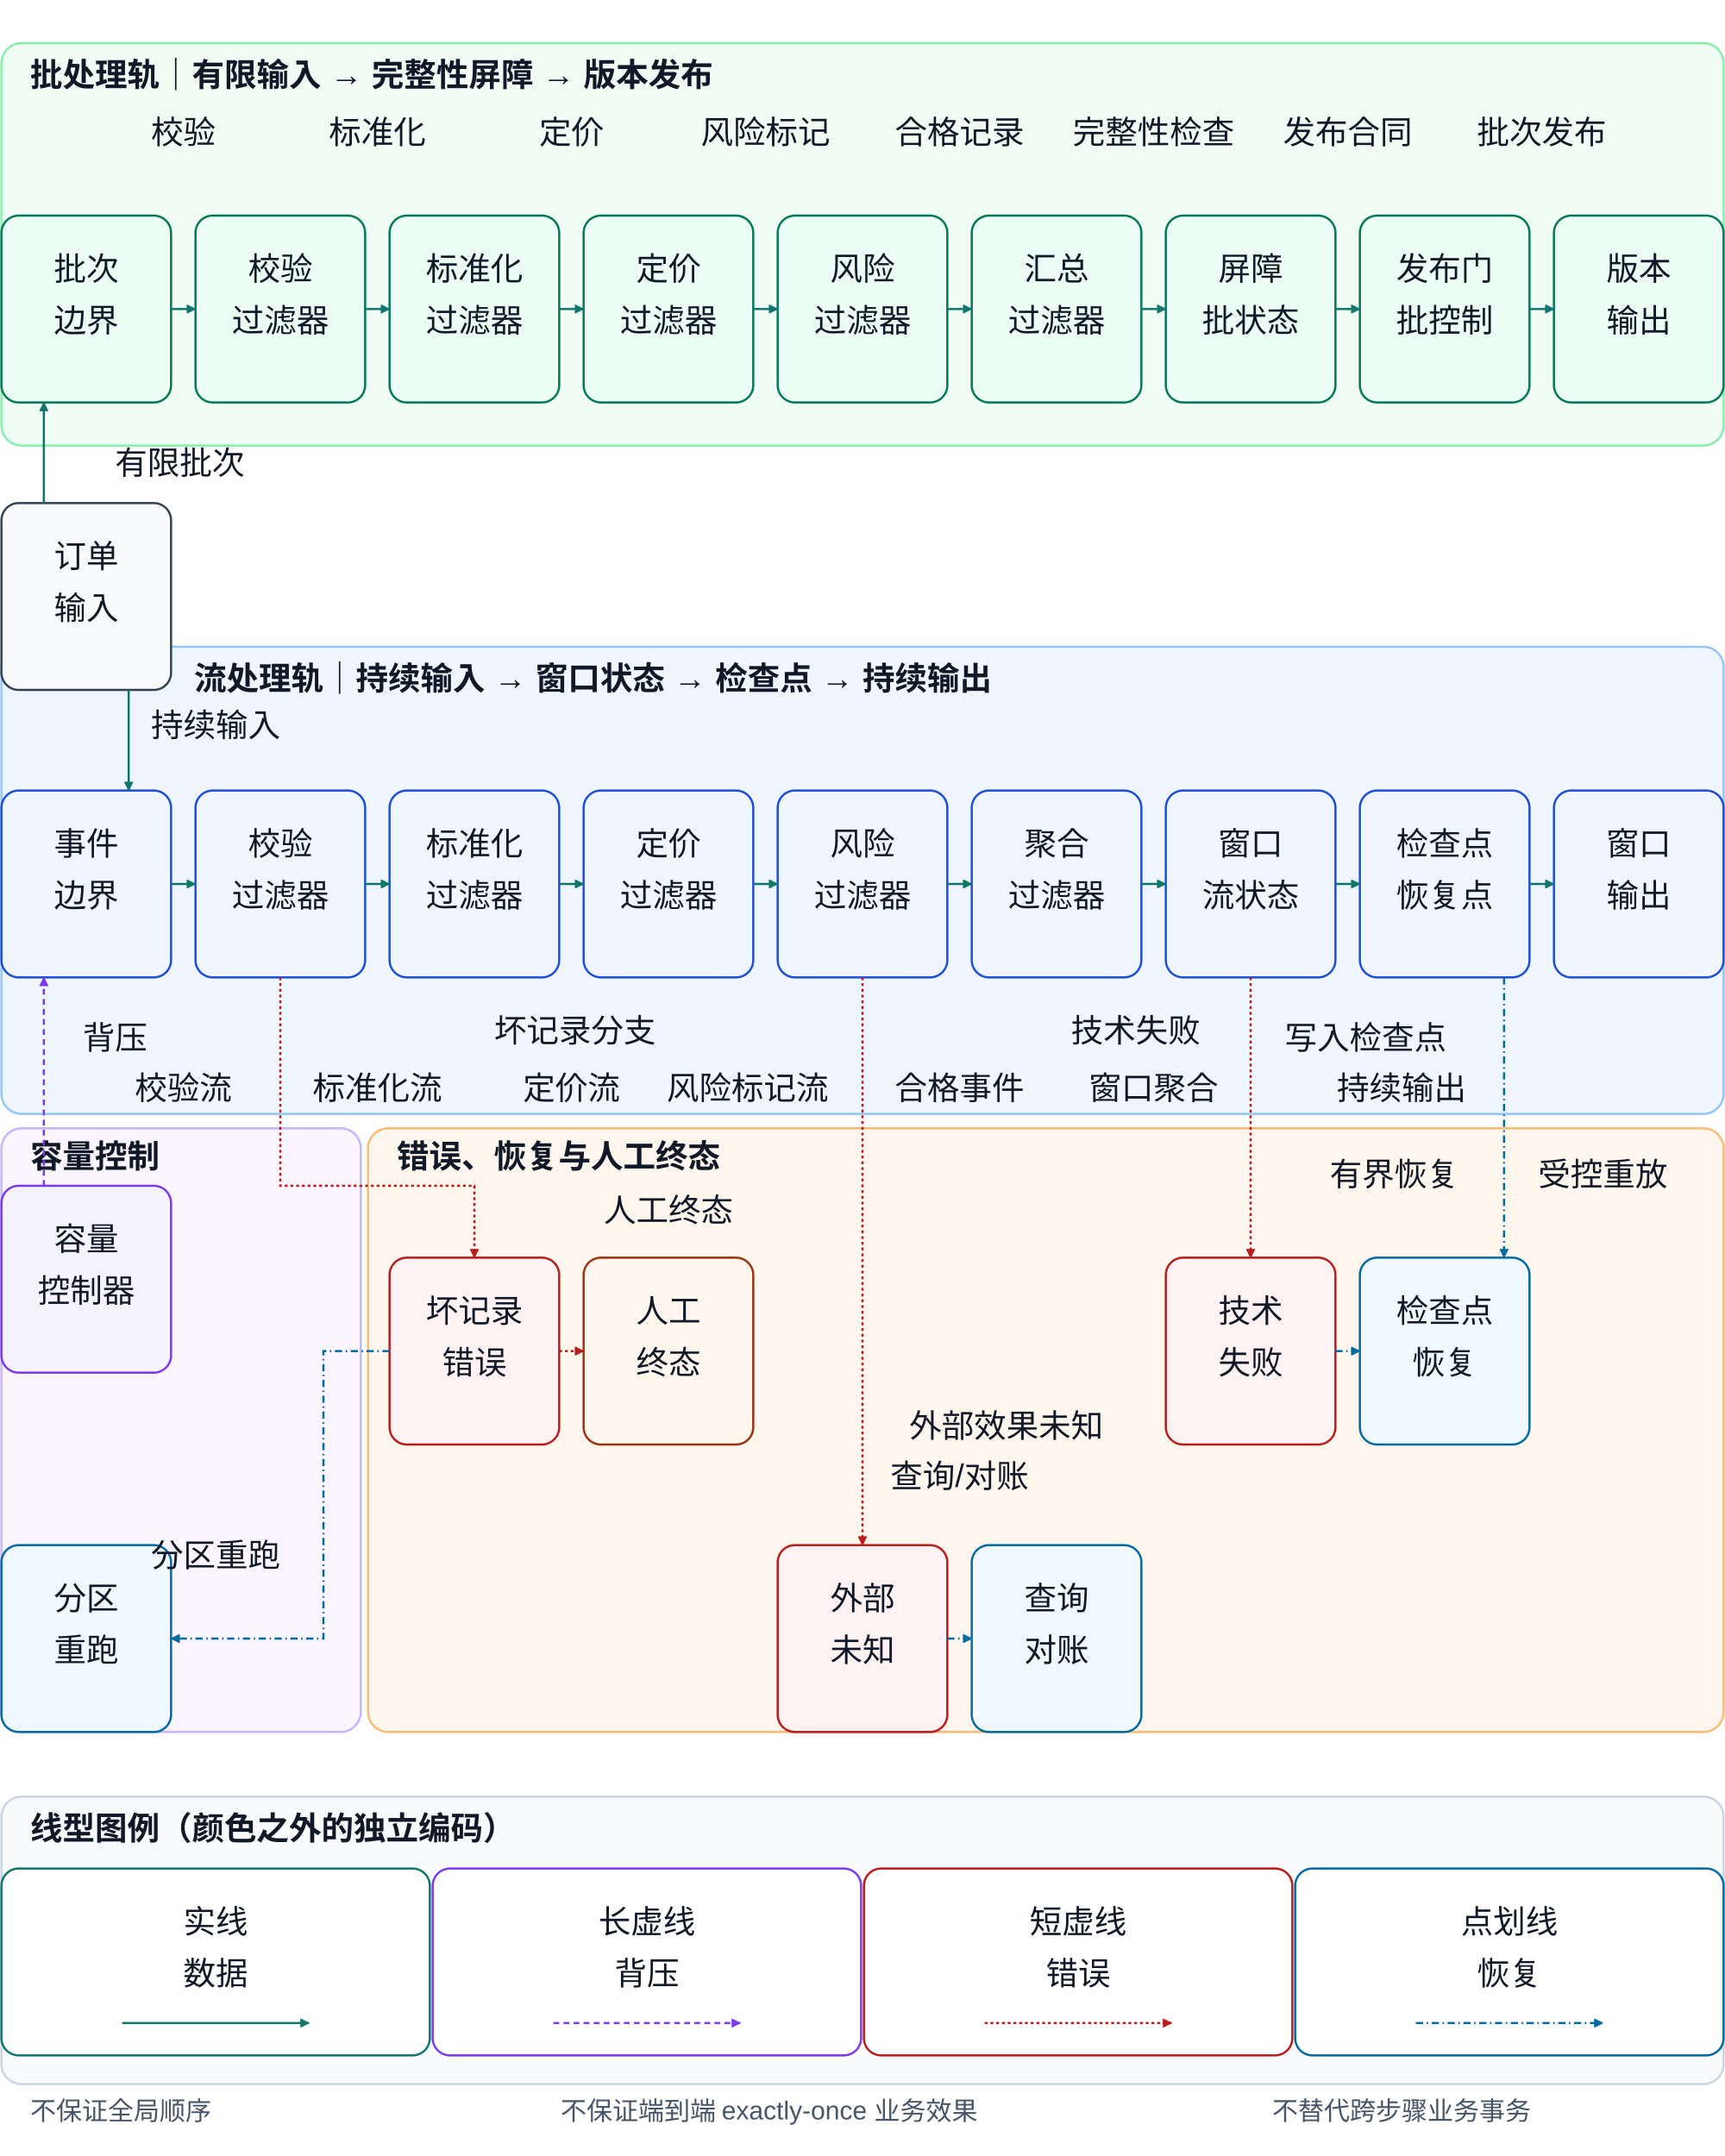
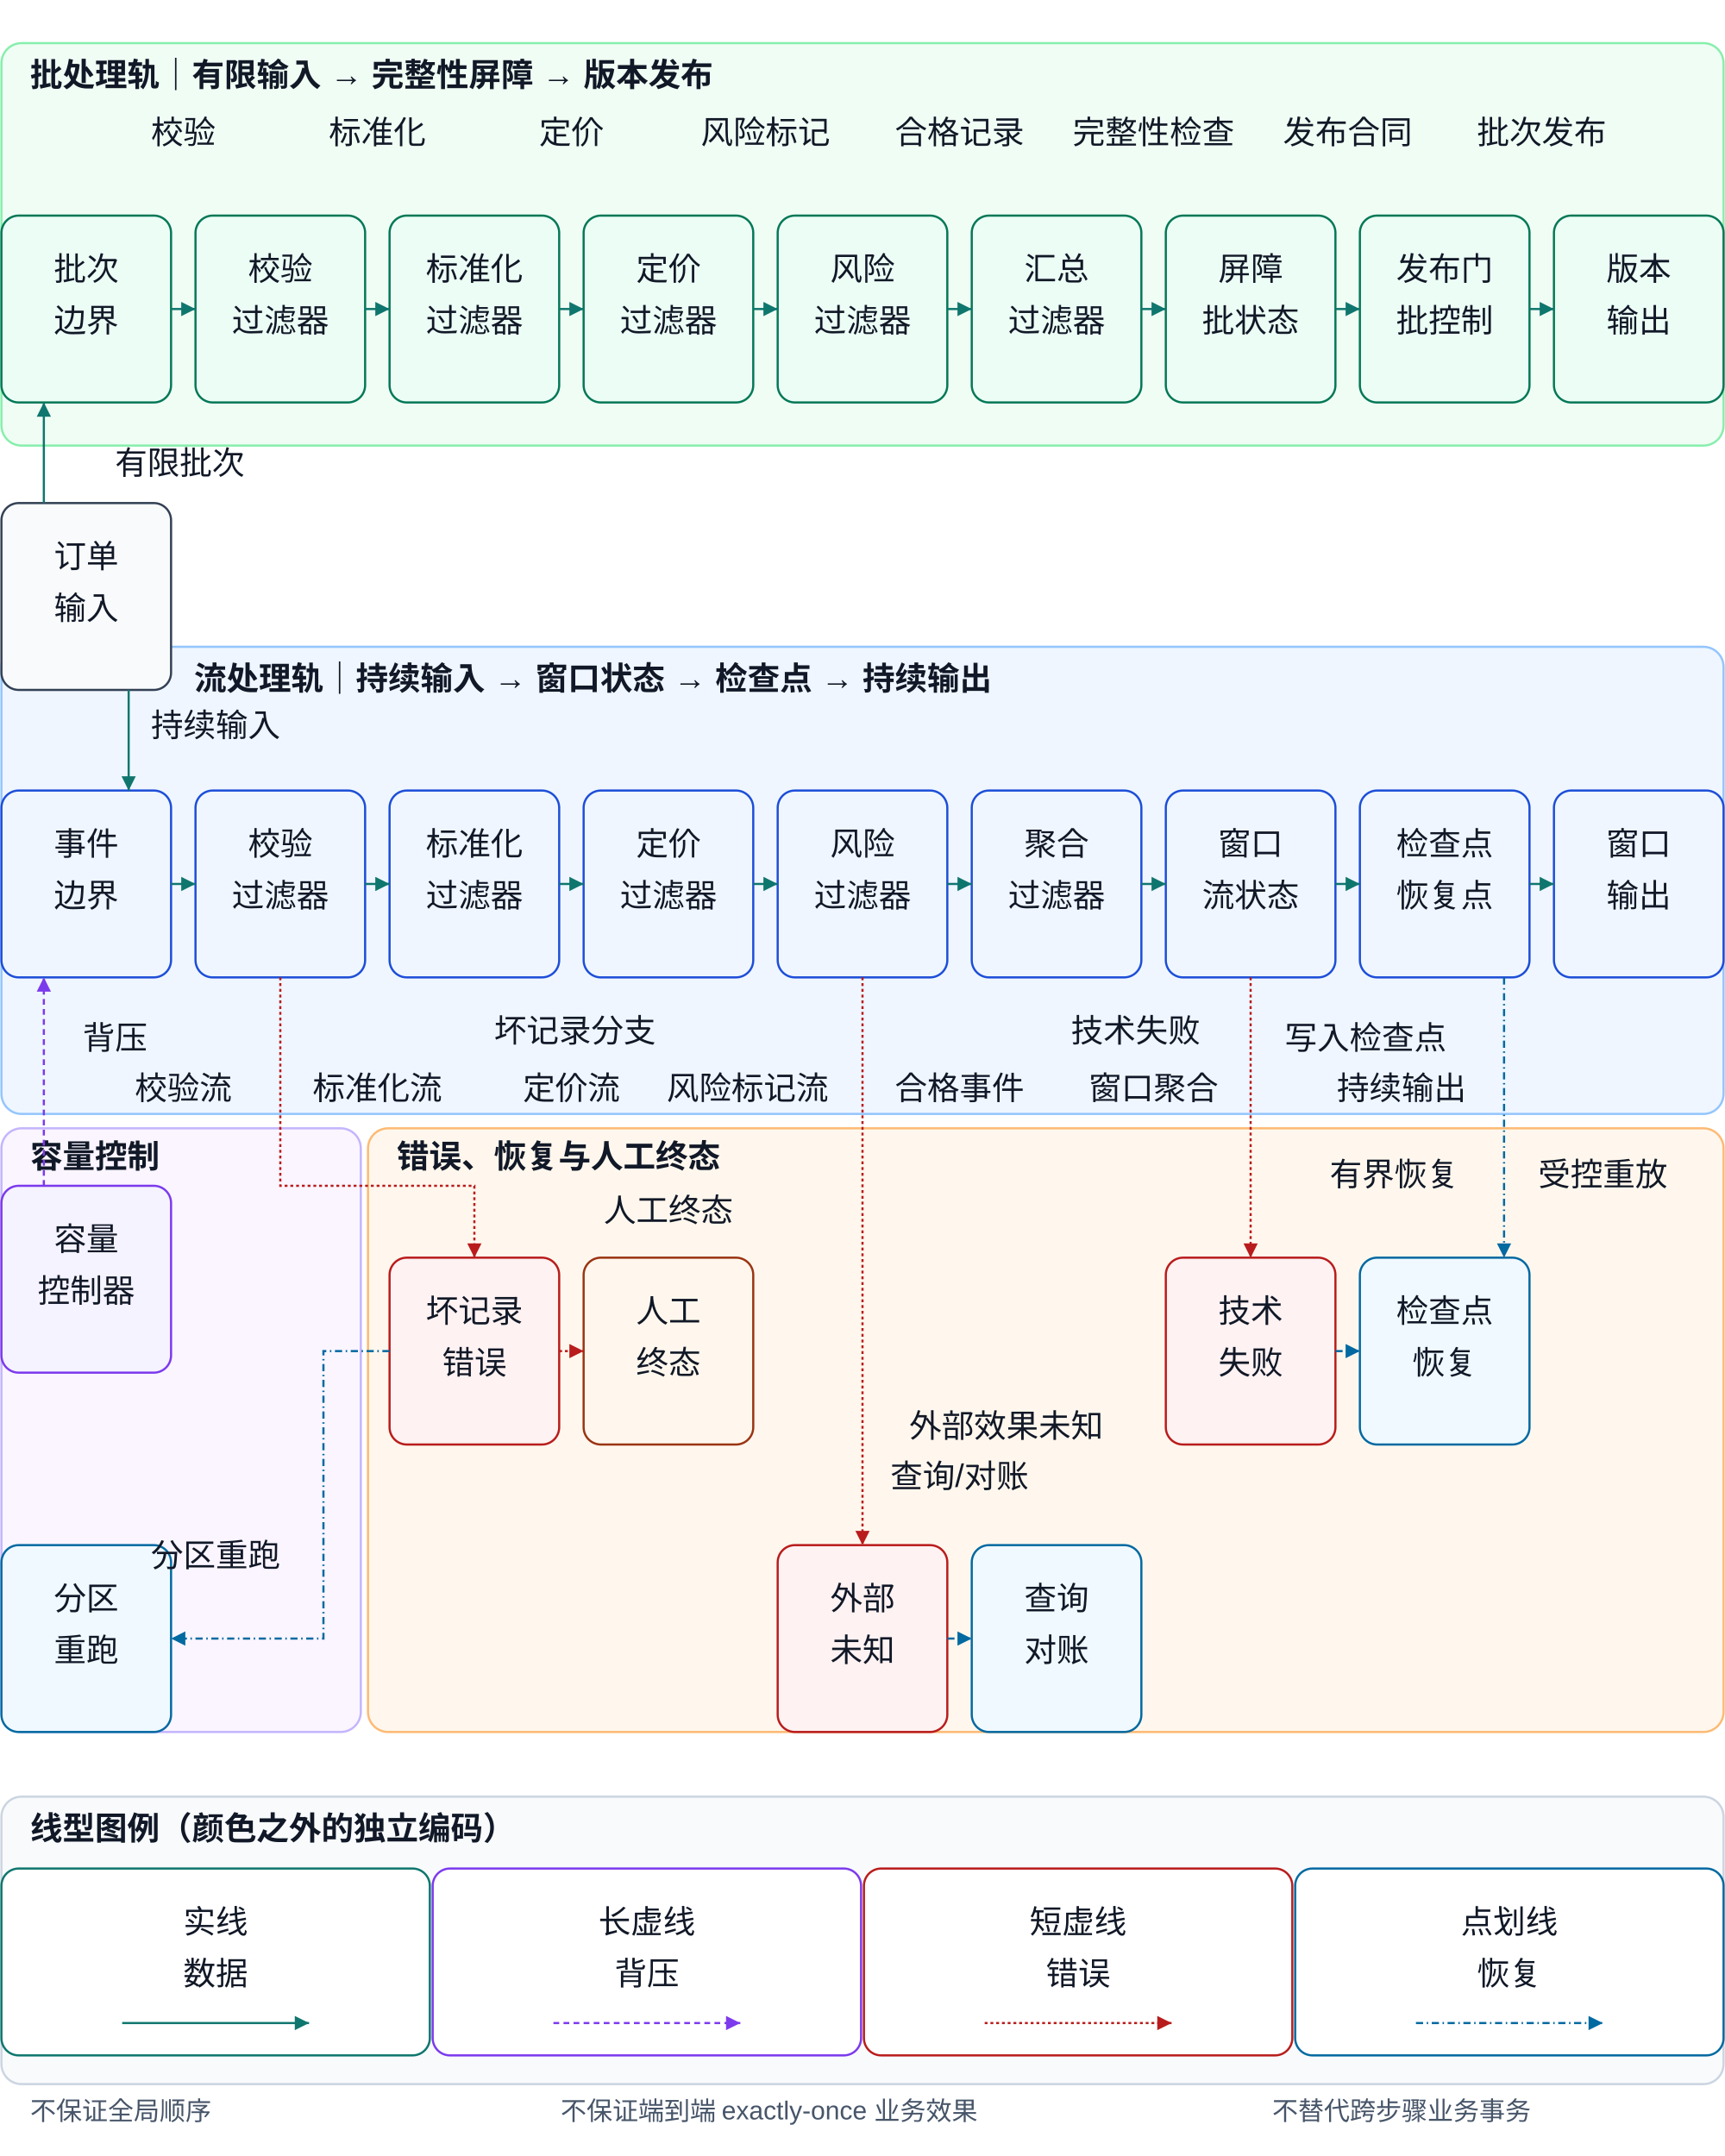
<svg xmlns="http://www.w3.org/2000/svg" viewBox="0 0 2400 3000" role="img" aria-labelledby="sty09-title sty09-desc">
  <style>
.diagram { font-family:Arial; }
.region-shape,.legend-card,.diagram .node-shape { stroke-width:3; }
.node-text,.edge-label { fill:#111827; font-size:45px; text-anchor:middle; }
.region-title { fill:#111827; font-size:45px; font-weight:700; }
.region-note { fill:#475569; font-size:36px; font-weight:400; text-anchor:start; }
.edge-layer &gt; .edge { fill:none; stroke-width:3; }
.role-data-flow { stroke:#0F766E; stroke-dasharray:none; marker-end:url(#arrow-data-flow); }
.role-backpressure { stroke:#7C3AED; stroke-dasharray:8 6; marker-end:url(#arrow-backpressure); }
.role-error { stroke:#B91C1C; stroke-dasharray:4 4; marker-end:url(#arrow-error); }
.role-recovery { stroke:#0369A1; stroke-dasharray:10 5 2 5; marker-end:url(#arrow-recovery); }
.marker-data-flow .marker-shape { fill:#0F766E; stroke:#0F766E; }
.marker-backpressure .marker-shape { fill:#7C3AED; stroke:#7C3AED; }
.marker-error .marker-shape { fill:#B91C1C; stroke:#B91C1C; }
.marker-recovery .marker-shape { fill:#0369A1; stroke:#0369A1; }
</style>
  <defs>
-     <marker id="arrow-data-flow" class="marker marker-data-flow" viewBox="0 0 12 12" refX="12" refY="6" markerWidth="12" markerHeight="12" markerUnits="userSpaceOnUse" orient="auto">
-       <path class="marker-shape" d="M 0 0 L 12 6 L 0 12 z" stroke-width="1" />
-     </marker>
-     <marker id="arrow-backpressure" class="marker marker-backpressure" viewBox="0 0 12 12" refX="12" refY="6" markerWidth="12" markerHeight="12" markerUnits="userSpaceOnUse" orient="auto">
-       <path class="marker-shape" d="M 0 0 L 12 6 L 0 12 z" stroke-width="1" />
-     </marker>
-     <marker id="arrow-error" class="marker marker-error" viewBox="0 0 12 12" refX="12" refY="6" markerWidth="12" markerHeight="12" markerUnits="userSpaceOnUse" orient="auto">
-       <path class="marker-shape" d="M 0 0 L 12 6 L 0 12 z" stroke-width="1" />
-     </marker>
-     <marker id="arrow-recovery" class="marker marker-recovery" viewBox="0 0 12 12" refX="12" refY="6" markerWidth="12" markerHeight="12" markerUnits="userSpaceOnUse" orient="auto">
-       <path class="marker-shape" d="M 0 0 L 12 6 L 0 12 z" stroke-width="1" />
+     <marker id="arrow-data-flow" class="marker marker-data-flow" viewBox="-1.5 -2.427 19.854 19.854" refX="18.354" refY="7.5" markerWidth="19.854" markerHeight="19.854" markerUnits="userSpaceOnUse" orient="auto" preserveAspectRatio="none" overflow="visible">
+       <path class="marker-shape" d="M 0 0 L 15 7.5 L 0 15 z" stroke-width="3" stroke-linejoin="miter" stroke-miterlimit="4" />
+     </marker>
+     <marker id="arrow-backpressure" class="marker marker-backpressure" viewBox="-1.5 -2.427 19.854 19.854" refX="18.354" refY="7.5" markerWidth="19.854" markerHeight="19.854" markerUnits="userSpaceOnUse" orient="auto" preserveAspectRatio="none" overflow="visible">
+       <path class="marker-shape" d="M 0 0 L 15 7.5 L 0 15 z" stroke-width="3" stroke-linejoin="miter" stroke-miterlimit="4" />
+     </marker>
+     <marker id="arrow-error" class="marker marker-error" viewBox="-1.5 -2.427 19.854 19.854" refX="18.354" refY="7.5" markerWidth="19.854" markerHeight="19.854" markerUnits="userSpaceOnUse" orient="auto" preserveAspectRatio="none" overflow="visible">
+       <path class="marker-shape" d="M 0 0 L 15 7.5 L 0 15 z" stroke-width="3" stroke-linejoin="miter" stroke-miterlimit="4" />
+     </marker>
+     <marker id="arrow-recovery" class="marker marker-recovery" viewBox="-1.5 -2.427 19.854 19.854" refX="18.354" refY="7.5" markerWidth="19.854" markerHeight="19.854" markerUnits="userSpaceOnUse" orient="auto" preserveAspectRatio="none" overflow="visible">
+       <path class="marker-shape" d="M 0 0 L 15 7.5 L 0 15 z" stroke-width="3" stroke-linejoin="miter" stroke-miterlimit="4" />
    </marker>
  </defs>
  <g class="diagram">
    <g class="region-layer">
      <rect x="0" y="0" width="2400" height="3000" fill="#FFFFFF" />
      <rect data-region-id="region-batch" class="region-shape" x="2" y="60" width="2396" height="560" rx="28" ry="28" fill="#F0FDF4" stroke="#86EFAC" />
      <rect data-region-id="region-stream" class="region-shape" x="2" y="900" width="2396" height="650" rx="28" ry="28" fill="#EFF6FF" stroke="#93C5FD" />
      <rect data-region-id="region-capacity" class="region-shape" x="2" y="1570" width="500" height="840" rx="28" ry="28" fill="#FAF5FF" stroke="#C4B5FD" />
      <rect data-region-id="region-failure" class="region-shape" x="512" y="1570" width="1886" height="840" rx="28" ry="28" fill="#FFF7ED" stroke="#FDBA74" />
      <rect data-region-id="region-legend" class="region-shape" x="2" y="2500" width="2396" height="400" rx="28" ry="28" fill="#F8FAFC" stroke="#CBD5E1" />
      <rect data-legend-card-id="legend-card-data-flow" class="legend-card" x="2" y="2600" width="596" height="260" rx="24" ry="24" fill="#FFFFFF" stroke="#0F766E" />
      <rect data-legend-card-id="legend-card-backpressure" class="legend-card" x="602" y="2600" width="596" height="260" rx="24" ry="24" fill="#FFFFFF" stroke="#7C3AED" />
      <rect data-legend-card-id="legend-card-error" class="legend-card" x="1202" y="2600" width="596" height="260" rx="24" ry="24" fill="#FFFFFF" stroke="#B91C1C" />
      <rect data-legend-card-id="legend-card-recovery" class="legend-card" x="1802" y="2600" width="596" height="260" rx="24" ry="24" fill="#FFFFFF" stroke="#0369A1" />
      <text class="region-title" data-region-title-for="region-batch" x="42" y="120">批处理轨｜有限输入 → 完整性屏障 → 版本发布</text>
      <text class="region-title" data-region-title-for="region-stream" x="270" y="960">流处理轨｜持续输入 → 窗口状态 → 检查点 → 持续输出</text>
      <text class="region-title" data-region-title-for="region-capacity" x="42" y="1625">容量控制</text>
      <text class="region-title" data-region-title-for="region-failure" x="552" y="1625">错误、恢复与人工终态</text>
      <text class="region-title" data-region-title-for="region-legend" x="42" y="2560">线型图例（颜色之外的独立编码）</text>
    </g>
    <g class="node-layer">
      <g class="node" data-node-id="node-order-input">
        <rect class="node-shape node-input" x="2" y="700" width="236" height="260" rx="24" ry="24" fill="#F8FAFC" stroke="#334155" />
        <text class="node-text" data-header-for="node-order-input" x="120" y="790">订单</text>
        <text class="node-text" data-type-for="node-order-input" x="120" y="862">输入</text>
      </g>
      <g class="node" data-node-id="node-batch-boundary">
        <rect class="node-shape node-batch" x="2" y="300" width="236" height="260" rx="24" ry="24" fill="#ECFDF5" stroke="#047857" />
        <text class="node-text" data-header-for="node-batch-boundary" x="120" y="390">批次</text>
        <text class="node-text" data-type-for="node-batch-boundary" x="120" y="462">边界</text>
      </g>
      <g class="node" data-node-id="node-batch-validate">
        <rect class="node-shape node-batch" x="272" y="300" width="236" height="260" rx="24" ry="24" fill="#ECFDF5" stroke="#047857" />
        <text class="node-text" data-header-for="node-batch-validate" x="390" y="390">校验</text>
        <text class="node-text" data-type-for="node-batch-validate" x="390" y="462">过滤器</text>
      </g>
      <g class="node" data-node-id="node-batch-normalize">
        <rect class="node-shape node-batch" x="542" y="300" width="236" height="260" rx="24" ry="24" fill="#ECFDF5" stroke="#047857" />
        <text class="node-text" data-header-for="node-batch-normalize" x="660" y="390">标准化</text>
        <text class="node-text" data-type-for="node-batch-normalize" x="660" y="462">过滤器</text>
      </g>
      <g class="node" data-node-id="node-batch-price">
        <rect class="node-shape node-batch" x="812" y="300" width="236" height="260" rx="24" ry="24" fill="#ECFDF5" stroke="#047857" />
        <text class="node-text" data-header-for="node-batch-price" x="930" y="390">定价</text>
        <text class="node-text" data-type-for="node-batch-price" x="930" y="462">过滤器</text>
      </g>
      <g class="node" data-node-id="node-batch-risk">
        <rect class="node-shape node-batch" x="1082" y="300" width="236" height="260" rx="24" ry="24" fill="#ECFDF5" stroke="#047857" />
        <text class="node-text" data-header-for="node-batch-risk" x="1200" y="390">风险</text>
        <text class="node-text" data-type-for="node-batch-risk" x="1200" y="462">过滤器</text>
      </g>
      <g class="node" data-node-id="node-batch-output">
        <rect class="node-shape node-batch" x="1352" y="300" width="236" height="260" rx="24" ry="24" fill="#ECFDF5" stroke="#047857" />
        <text class="node-text" data-header-for="node-batch-output" x="1470" y="390">汇总</text>
        <text class="node-text" data-type-for="node-batch-output" x="1470" y="462">过滤器</text>
      </g>
      <g class="node" data-node-id="node-batch-barrier">
        <rect class="node-shape node-batch" x="1622" y="300" width="236" height="260" rx="24" ry="24" fill="#ECFDF5" stroke="#047857" />
        <text class="node-text" data-header-for="node-batch-barrier" x="1740" y="390">屏障</text>
        <text class="node-text" data-type-for="node-batch-barrier" x="1740" y="462">批状态</text>
      </g>
      <g class="node" data-node-id="node-batch-release">
        <rect class="node-shape node-batch" x="1892" y="300" width="236" height="260" rx="24" ry="24" fill="#ECFDF5" stroke="#047857" />
        <text class="node-text" data-header-for="node-batch-release" x="2010" y="390">发布门</text>
        <text class="node-text" data-type-for="node-batch-release" x="2010" y="462">批控制</text>
      </g>
      <g class="node" data-node-id="node-batch-published-output">
        <rect class="node-shape node-batch" x="2162" y="300" width="236" height="260" rx="24" ry="24" fill="#ECFDF5" stroke="#047857" />
        <text class="node-text" data-header-for="node-batch-published-output" x="2280" y="390">版本</text>
        <text class="node-text" data-type-for="node-batch-published-output" x="2280" y="462">输出</text>
      </g>
      <g class="node" data-node-id="node-stream-boundary">
        <rect class="node-shape node-stream" x="2" y="1100" width="236" height="260" rx="24" ry="24" fill="#EFF6FF" stroke="#1D4ED8" />
        <text class="node-text" data-header-for="node-stream-boundary" x="120" y="1190">事件</text>
        <text class="node-text" data-type-for="node-stream-boundary" x="120" y="1262">边界</text>
      </g>
      <g class="node" data-node-id="node-stream-validate">
        <rect class="node-shape node-stream" x="272" y="1100" width="236" height="260" rx="24" ry="24" fill="#EFF6FF" stroke="#1D4ED8" />
        <text class="node-text" data-header-for="node-stream-validate" x="390" y="1190">校验</text>
        <text class="node-text" data-type-for="node-stream-validate" x="390" y="1262">过滤器</text>
      </g>
      <g class="node" data-node-id="node-stream-normalize">
        <rect class="node-shape node-stream" x="542" y="1100" width="236" height="260" rx="24" ry="24" fill="#EFF6FF" stroke="#1D4ED8" />
        <text class="node-text" data-header-for="node-stream-normalize" x="660" y="1190">标准化</text>
        <text class="node-text" data-type-for="node-stream-normalize" x="660" y="1262">过滤器</text>
      </g>
      <g class="node" data-node-id="node-stream-price">
        <rect class="node-shape node-stream" x="812" y="1100" width="236" height="260" rx="24" ry="24" fill="#EFF6FF" stroke="#1D4ED8" />
        <text class="node-text" data-header-for="node-stream-price" x="930" y="1190">定价</text>
        <text class="node-text" data-type-for="node-stream-price" x="930" y="1262">过滤器</text>
      </g>
      <g class="node" data-node-id="node-stream-risk">
        <rect class="node-shape node-stream" x="1082" y="1100" width="236" height="260" rx="24" ry="24" fill="#EFF6FF" stroke="#1D4ED8" />
        <text class="node-text" data-header-for="node-stream-risk" x="1200" y="1190">风险</text>
        <text class="node-text" data-type-for="node-stream-risk" x="1200" y="1262">过滤器</text>
      </g>
      <g class="node" data-node-id="node-stream-output">
        <rect class="node-shape node-stream" x="1352" y="1100" width="236" height="260" rx="24" ry="24" fill="#EFF6FF" stroke="#1D4ED8" />
        <text class="node-text" data-header-for="node-stream-output" x="1470" y="1190">聚合</text>
        <text class="node-text" data-type-for="node-stream-output" x="1470" y="1262">过滤器</text>
      </g>
      <g class="node" data-node-id="node-stream-window-state">
        <rect class="node-shape node-stream" x="1622" y="1100" width="236" height="260" rx="24" ry="24" fill="#EFF6FF" stroke="#1D4ED8" />
        <text class="node-text" data-header-for="node-stream-window-state" x="1740" y="1190">窗口</text>
        <text class="node-text" data-type-for="node-stream-window-state" x="1740" y="1262">流状态</text>
      </g>
      <g class="node" data-node-id="node-stream-checkpoint">
        <rect class="node-shape node-stream" x="1892" y="1100" width="236" height="260" rx="24" ry="24" fill="#EFF6FF" stroke="#1D4ED8" />
        <text class="node-text" data-header-for="node-stream-checkpoint" x="2010" y="1190">检查点</text>
        <text class="node-text" data-type-for="node-stream-checkpoint" x="2010" y="1262">恢复点</text>
      </g>
      <g class="node" data-node-id="node-stream-continuous-output">
        <rect class="node-shape node-stream" x="2162" y="1100" width="236" height="260" rx="24" ry="24" fill="#EFF6FF" stroke="#1D4ED8" />
        <text class="node-text" data-header-for="node-stream-continuous-output" x="2280" y="1190">窗口</text>
        <text class="node-text" data-type-for="node-stream-continuous-output" x="2280" y="1262">输出</text>
      </g>
      <g class="node" data-node-id="node-backpressure-controller">
        <rect class="node-shape node-capacity" x="2" y="1650" width="236" height="260" rx="24" ry="24" fill="#F5F3FF" stroke="#7C3AED" />
        <text class="node-text" data-header-for="node-backpressure-controller" x="120" y="1740">容量</text>
        <text class="node-text" data-type-for="node-backpressure-controller" x="120" y="1812">控制器</text>
      </g>
      <g class="node" data-node-id="node-bad-record-error">
        <rect class="node-shape node-error" x="542" y="1750" width="236" height="260" rx="24" ry="24" fill="#FEF2F2" stroke="#B91C1C" />
        <text class="node-text" data-header-for="node-bad-record-error" x="660" y="1840">坏记录</text>
        <text class="node-text" data-type-for="node-bad-record-error" x="660" y="1912">错误</text>
      </g>
      <g class="node" data-node-id="node-manual-terminal">
        <rect class="node-shape node-manual" x="812" y="1750" width="236" height="260" rx="24" ry="24" fill="#FFF7ED" stroke="#9A3412" />
        <text class="node-text" data-header-for="node-manual-terminal" x="930" y="1840">人工</text>
        <text class="node-text" data-type-for="node-manual-terminal" x="930" y="1912">终态</text>
      </g>
      <g class="node" data-node-id="node-technical-failure-error">
        <rect class="node-shape node-error" x="1622" y="1750" width="236" height="260" rx="24" ry="24" fill="#FEF2F2" stroke="#B91C1C" />
        <text class="node-text" data-header-for="node-technical-failure-error" x="1740" y="1840">技术</text>
        <text class="node-text" data-type-for="node-technical-failure-error" x="1740" y="1912">失败</text>
      </g>
      <g class="node" data-node-id="node-checkpoint-recovery">
        <rect class="node-shape node-recovery" x="1892" y="1750" width="236" height="260" rx="24" ry="24" fill="#F0F9FF" stroke="#0369A1" />
        <text class="node-text" data-header-for="node-checkpoint-recovery" x="2010" y="1840">检查点</text>
        <text class="node-text" data-type-for="node-checkpoint-recovery" x="2010" y="1912">恢复</text>
      </g>
      <g class="node" data-node-id="node-rerun-partition">
        <rect class="node-shape node-recovery" x="2" y="2150" width="236" height="260" rx="24" ry="24" fill="#F0F9FF" stroke="#0369A1" />
        <text class="node-text" data-header-for="node-rerun-partition" x="120" y="2240">分区</text>
        <text class="node-text" data-type-for="node-rerun-partition" x="120" y="2312">重跑</text>
      </g>
      <g class="node" data-node-id="node-unknown-external-effect-error">
        <rect class="node-shape node-error" x="1082" y="2150" width="236" height="260" rx="24" ry="24" fill="#FEF2F2" stroke="#B91C1C" />
        <text class="node-text" data-header-for="node-unknown-external-effect-error" x="1200" y="2240">外部</text>
        <text class="node-text" data-type-for="node-unknown-external-effect-error" x="1200" y="2312">未知</text>
      </g>
      <g class="node" data-node-id="node-reconcile-authority">
        <rect class="node-shape node-recovery" x="1352" y="2150" width="236" height="260" rx="24" ry="24" fill="#F0F9FF" stroke="#0369A1" />
        <text class="node-text" data-header-for="node-reconcile-authority" x="1470" y="2240">查询</text>
        <text class="node-text" data-type-for="node-reconcile-authority" x="1470" y="2312">对账</text>
      </g>
    </g>
    <g class="edge-layer">
      <path class="edge role-data-flow" data-edge-id="batch-input" data-source="node-order-input" data-target="node-batch-boundary" data-role="data-flow" d="M 61 700 L 61 560" />
      <path class="edge role-data-flow" data-edge-id="stream-input" data-source="node-order-input" data-target="node-stream-boundary" data-role="data-flow" d="M 179 960 L 179 1100" />
      <path class="edge role-data-flow" data-edge-id="batch-validate" data-source="node-batch-boundary" data-target="node-batch-validate" data-role="data-flow" d="M 238 430 L 272 430" />
      <path class="edge role-data-flow" data-edge-id="batch-normalize" data-source="node-batch-validate" data-target="node-batch-normalize" data-role="data-flow" d="M 508 430 L 542 430" />
      <path class="edge role-data-flow" data-edge-id="batch-price" data-source="node-batch-normalize" data-target="node-batch-price" data-role="data-flow" d="M 778 430 L 812 430" />
      <path class="edge role-data-flow" data-edge-id="batch-risk" data-source="node-batch-price" data-target="node-batch-risk" data-role="data-flow" d="M 1048 430 L 1082 430" />
      <path class="edge role-data-flow" data-edge-id="batch-output" data-source="node-batch-risk" data-target="node-batch-output" data-role="data-flow" d="M 1318 430 L 1352 430" />
      <path class="edge role-data-flow" data-edge-id="batch-output-barrier" data-source="node-batch-output" data-target="node-batch-barrier" data-role="data-flow" d="M 1588 430 L 1622 430" />
      <path class="edge role-data-flow" data-edge-id="batch-barrier-release" data-source="node-batch-barrier" data-target="node-batch-release" data-role="data-flow" d="M 1858 430 L 1892 430" />
      <path class="edge role-data-flow" data-edge-id="batch-publish" data-source="node-batch-release" data-target="node-batch-published-output" data-role="data-flow" d="M 2128 430 L 2162 430" />
      <path class="edge role-data-flow" data-edge-id="stream-validate" data-source="node-stream-boundary" data-target="node-stream-validate" data-role="data-flow" d="M 238 1230 L 272 1230" />
      <path class="edge role-data-flow" data-edge-id="stream-normalize" data-source="node-stream-validate" data-target="node-stream-normalize" data-role="data-flow" d="M 508 1230 L 542 1230" />
      <path class="edge role-data-flow" data-edge-id="stream-price" data-source="node-stream-normalize" data-target="node-stream-price" data-role="data-flow" d="M 778 1230 L 812 1230" />
      <path class="edge role-data-flow" data-edge-id="stream-risk" data-source="node-stream-price" data-target="node-stream-risk" data-role="data-flow" d="M 1048 1230 L 1082 1230" />
      <path class="edge role-data-flow" data-edge-id="stream-output" data-source="node-stream-risk" data-target="node-stream-output" data-role="data-flow" d="M 1318 1230 L 1352 1230" />
      <path class="edge role-data-flow" data-edge-id="stream-window" data-source="node-stream-output" data-target="node-stream-window-state" data-role="data-flow" d="M 1588 1230 L 1622 1230" />
      <path class="edge role-data-flow" data-edge-id="stream-checkpoint" data-source="node-stream-window-state" data-target="node-stream-checkpoint" data-role="data-flow" d="M 1858 1230 L 1892 1230" />
      <path class="edge role-data-flow" data-edge-id="stream-publish" data-source="node-stream-checkpoint" data-target="node-stream-continuous-output" data-role="data-flow" d="M 2128 1230 L 2162 1230" />
      <path class="edge role-backpressure" data-edge-id="backpressure-to-stream" data-source="node-backpressure-controller" data-target="node-stream-boundary" data-role="backpressure" d="M 61 1650 L 61 1505 L 61 1360" />
      <path class="edge role-error" data-edge-id="bad-record-isolation" data-source="node-bad-record-error" data-target="node-manual-terminal" data-role="error" d="M 778 1880 L 812 1880" />
      <path class="edge role-recovery" data-edge-id="technical-recovery" data-source="node-technical-failure-error" data-target="node-checkpoint-recovery" data-role="recovery" d="M 1858 1880 L 1892 1880" />
      <path class="edge role-recovery" data-edge-id="unknown-effect-reconcile" data-source="node-unknown-external-effect-error" data-target="node-reconcile-authority" data-role="recovery" d="M 1318 2280 L 1352 2280" />
      <path class="edge role-recovery" data-edge-id="stream-checkpoint-recovery" data-source="node-stream-checkpoint" data-target="node-checkpoint-recovery" data-role="recovery" d="M 2092.6 1360 L 2092.6 1555 L 2092.6 1750" />
      <path class="edge role-error" data-edge-id="bad-record-branch" data-source="node-stream-validate" data-target="node-bad-record-error" data-role="error" d="M 390 1360 L 390 1650 L 660 1650 L 660 1750" />
      <path class="edge role-error" data-edge-id="technical-failure-branch" data-source="node-stream-window-state" data-target="node-technical-failure-error" data-role="error" d="M 1740 1360 L 1740 1555 L 1740 1750" />
      <path class="edge role-error" data-edge-id="unknown-effect-branch" data-source="node-stream-risk" data-target="node-unknown-external-effect-error" data-role="error" d="M 1200 1360 L 1200 2050 L 1200 2150" />
      <path class="edge role-recovery" data-edge-id="bad-record-rerun" data-source="node-bad-record-error" data-target="node-rerun-partition" data-role="recovery" d="M 542 1880 L 450 1880 L 450 2280 L 238 2280" />
      <path class="edge role-data-flow" data-edge-id="legend-edge-data-flow" data-source="legend-anchor-data-flow-source" data-target="legend-anchor-data-flow-target" data-role="data-flow" d="M 170 2815 L 300 2815 L 430 2815" />
      <path class="edge role-backpressure" data-edge-id="legend-edge-backpressure" data-source="legend-anchor-backpressure-source" data-target="legend-anchor-backpressure-target" data-role="backpressure" d="M 770 2815 L 900 2815 L 1030 2815" />
      <path class="edge role-error" data-edge-id="legend-edge-error" data-source="legend-anchor-error-source" data-target="legend-anchor-error-target" data-role="error" d="M 1370 2815 L 1500 2815 L 1630 2815" />
      <path class="edge role-recovery" data-edge-id="legend-edge-recovery" data-source="legend-anchor-recovery-source" data-target="legend-anchor-recovery-target" data-role="recovery" d="M 1970 2815 L 2100 2815 L 2230 2815" />
      <text class="edge-label" data-edge-id="batch-input" x="250" y="660">有限批次</text>
      <text class="edge-label" data-edge-id="stream-input" x="300" y="1025">持续输入</text>
      <text class="edge-label" data-edge-id="batch-validate" x="255" y="200">校验</text>
      <text class="edge-label" data-edge-id="batch-normalize" x="525" y="200">标准化</text>
      <text class="edge-label" data-edge-id="batch-price" x="795" y="200">定价</text>
      <text class="edge-label" data-edge-id="batch-risk" x="1065" y="200">风险标记</text>
      <text class="edge-label" data-edge-id="batch-output" x="1335" y="200">合格记录</text>
      <text class="edge-label" data-edge-id="batch-output-barrier" x="1605" y="200">完整性检查</text>
      <text class="edge-label" data-edge-id="batch-barrier-release" x="1875" y="200">发布合同</text>
      <text class="edge-label" data-edge-id="batch-publish" x="2145" y="200">批次发布</text>
      <text class="edge-label" data-edge-id="stream-validate" x="255" y="1530">校验流</text>
      <text class="edge-label" data-edge-id="stream-normalize" x="525" y="1530">标准化流</text>
      <text class="edge-label" data-edge-id="stream-price" x="795" y="1530">定价流</text>
      <text class="edge-label" data-edge-id="stream-risk" x="1040" y="1530">风险标记流</text>
      <text class="edge-label" data-edge-id="stream-output" x="1335" y="1530">合格事件</text>
      <text class="edge-label" data-edge-id="stream-window" x="1605" y="1530">窗口聚合</text>
      <text class="edge-label" data-edge-id="stream-checkpoint" x="1900" y="1460">写入检查点</text>
      <text class="edge-label" data-edge-id="stream-publish" x="1950" y="1530">持续输出</text>
      <text class="edge-label" data-edge-id="backpressure-to-stream" x="160" y="1460">背压</text>
      <text class="edge-label" data-edge-id="bad-record-isolation" x="930" y="1700">人工终态</text>
      <text class="edge-label" data-edge-id="technical-recovery" x="1940" y="1650">有界恢复</text>
      <text class="edge-label" data-edge-id="unknown-effect-reconcile" x="1335" y="2070">查询/对账</text>
      <text class="edge-label" data-edge-id="stream-checkpoint-recovery" x="2230" y="1650">受控重放</text>
      <text class="edge-label" data-edge-id="bad-record-branch" x="800" y="1450">坏记录分支</text>
      <text class="edge-label" data-edge-id="technical-failure-branch" x="1580" y="1450">技术失败</text>
      <text class="edge-label" data-edge-id="unknown-effect-branch" x="1400" y="2000">外部效果未知</text>
      <text class="edge-label" data-edge-id="bad-record-rerun" x="300" y="2180">分区重跑</text>
    </g>
    <g class="caption-layer">
      <text class="node-text" data-legend-caption-for="data-flow" data-caption-kind="title" x="300" y="2690">实线</text>
      <text class="node-text" data-legend-caption-for="data-flow" data-caption-kind="type" x="300" y="2762">数据</text>
      <text class="node-text" data-legend-caption-for="backpressure" data-caption-kind="title" x="900" y="2690">长虚线</text>
      <text class="node-text" data-legend-caption-for="backpressure" data-caption-kind="type" x="900" y="2762">背压</text>
      <text class="node-text" data-legend-caption-for="error" data-caption-kind="title" x="1500" y="2690">短虚线</text>
      <text class="node-text" data-legend-caption-for="error" data-caption-kind="type" x="1500" y="2762">错误</text>
      <text class="node-text" data-legend-caption-for="recovery" data-caption-kind="title" x="2100" y="2690">点划线</text>
      <text class="node-text" data-legend-caption-for="recovery" data-caption-kind="type" x="2100" y="2762">恢复</text>
      <text class="region-note" data-note-id="note-global-order" x="42" y="2950">不保证全局顺序</text>
      <text class="region-note" data-note-id="note-exactly-once" x="780" y="2950">不保证端到端 exactly-once 业务效果</text>
      <text class="region-note" data-note-id="note-transaction" x="1770" y="2950">不替代跨步骤业务事务</text>
    </g>
  </g>
</svg>
